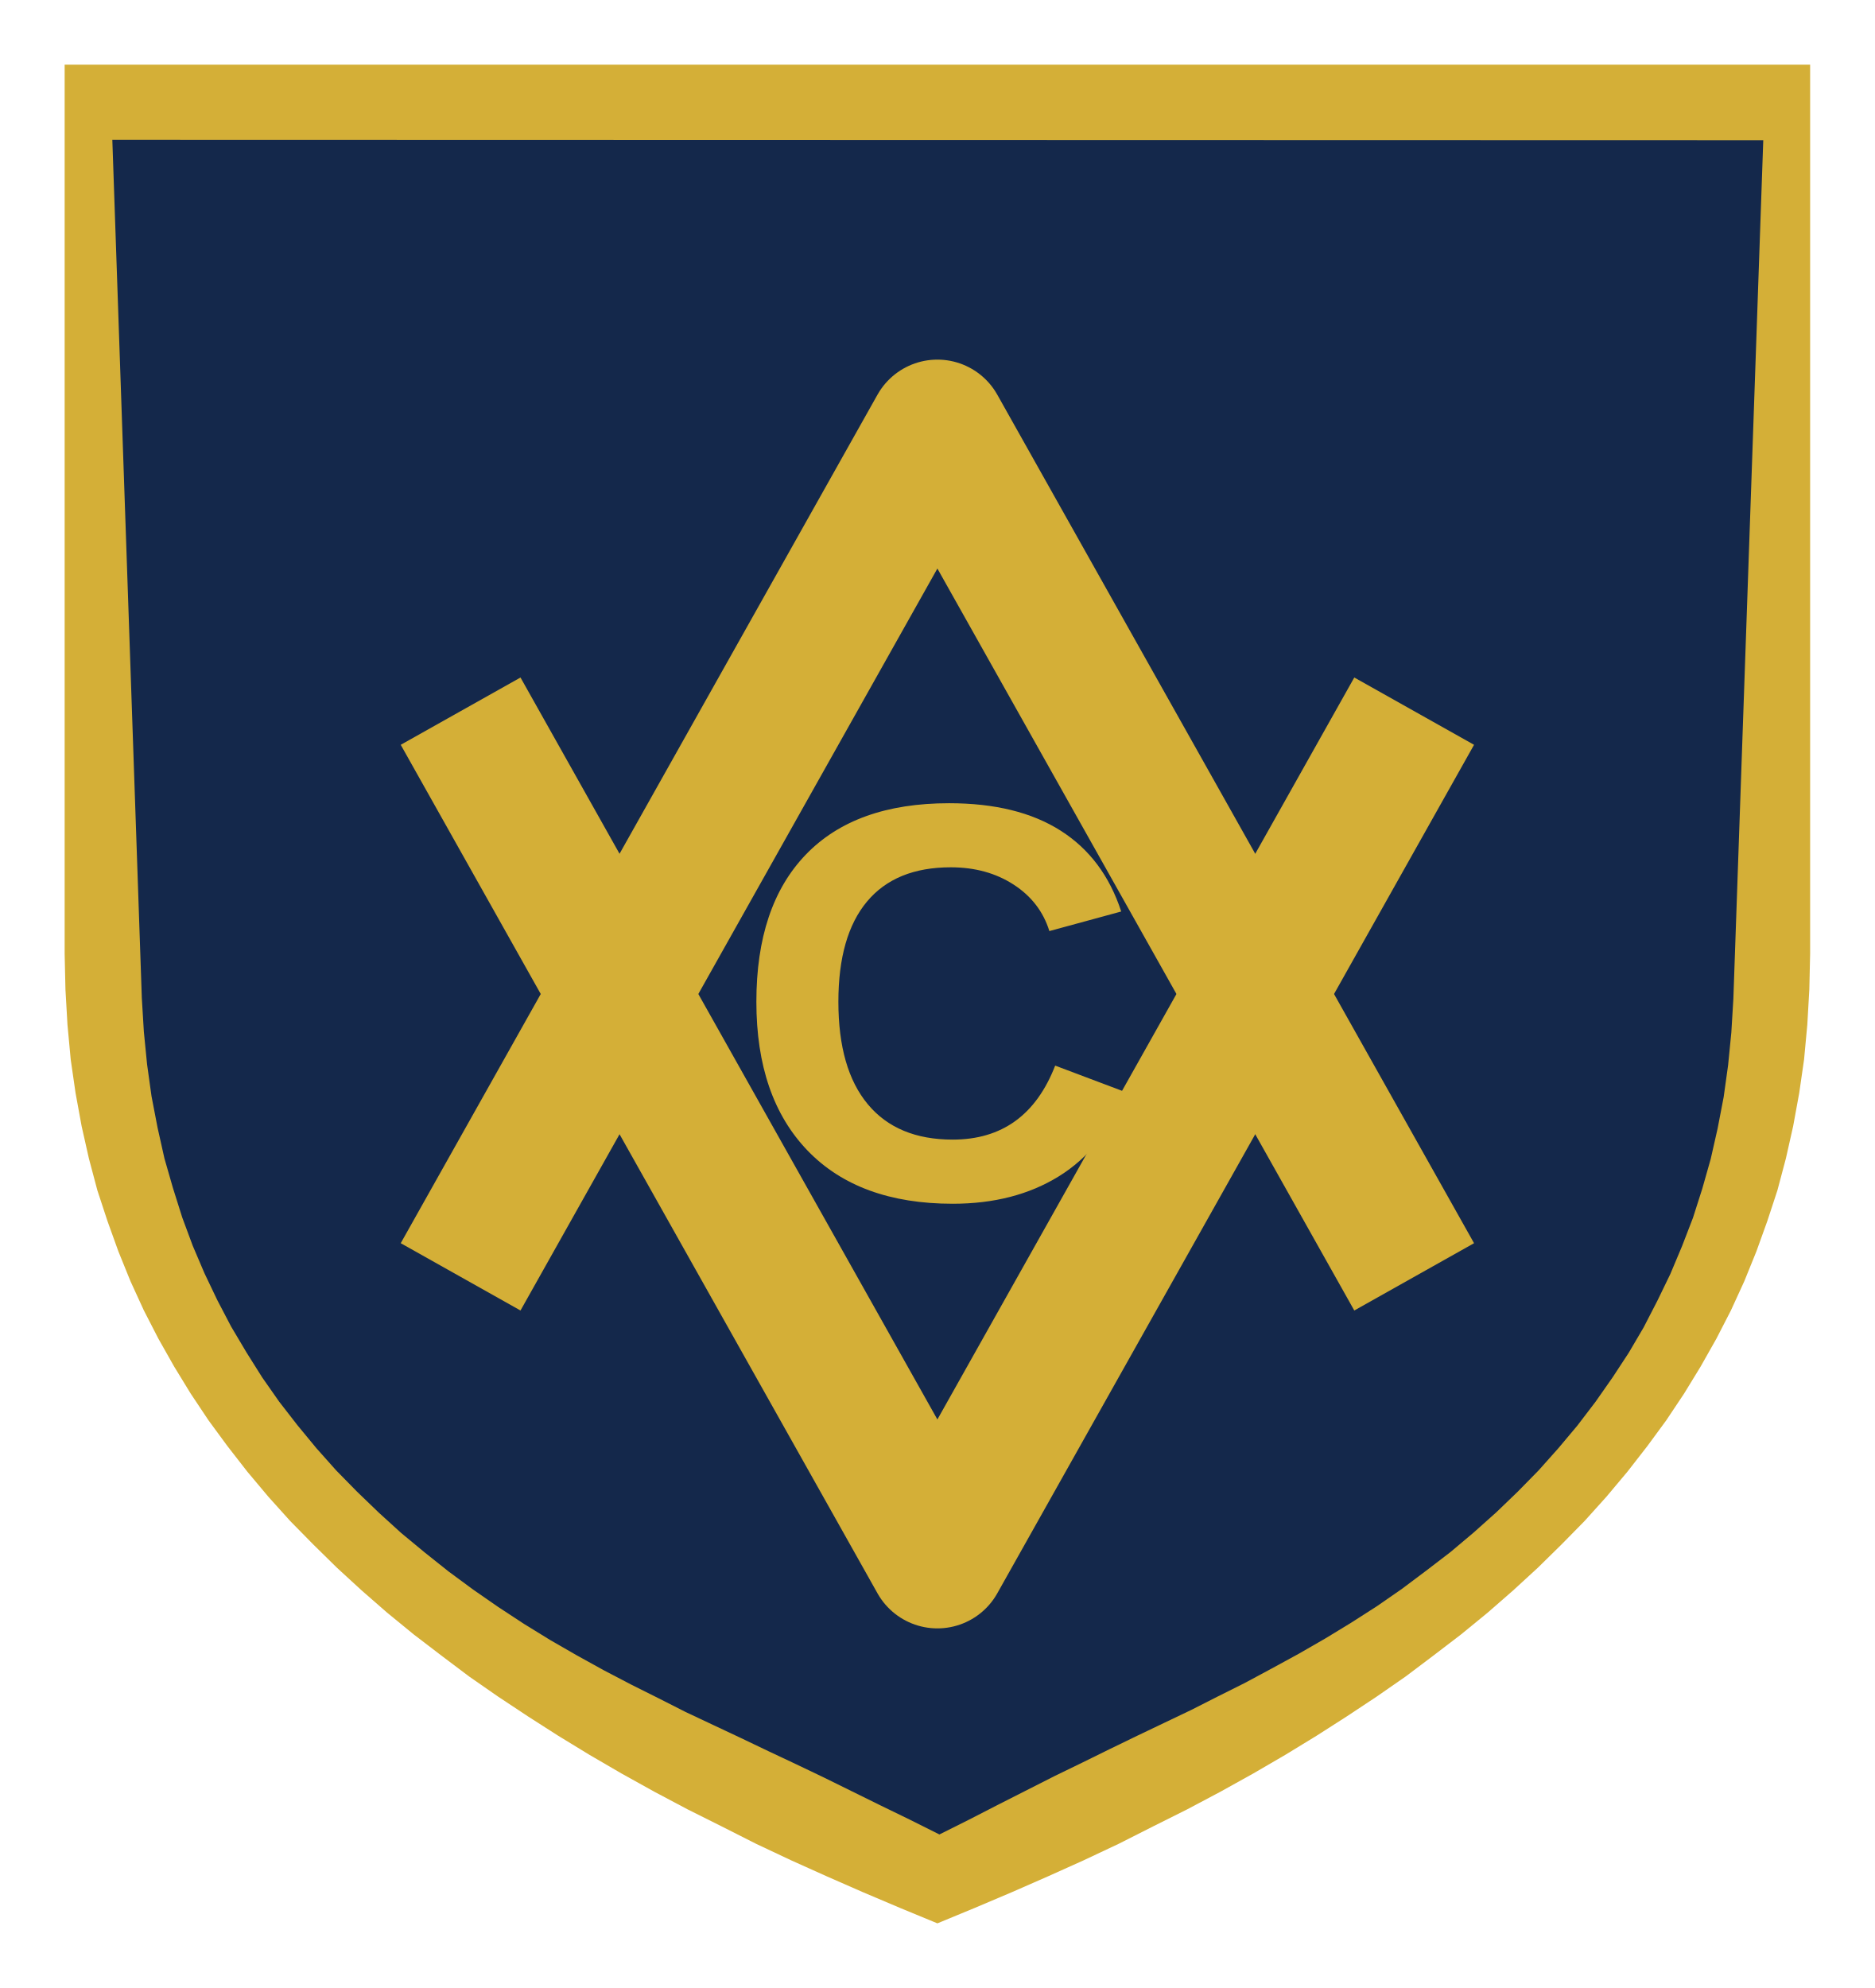
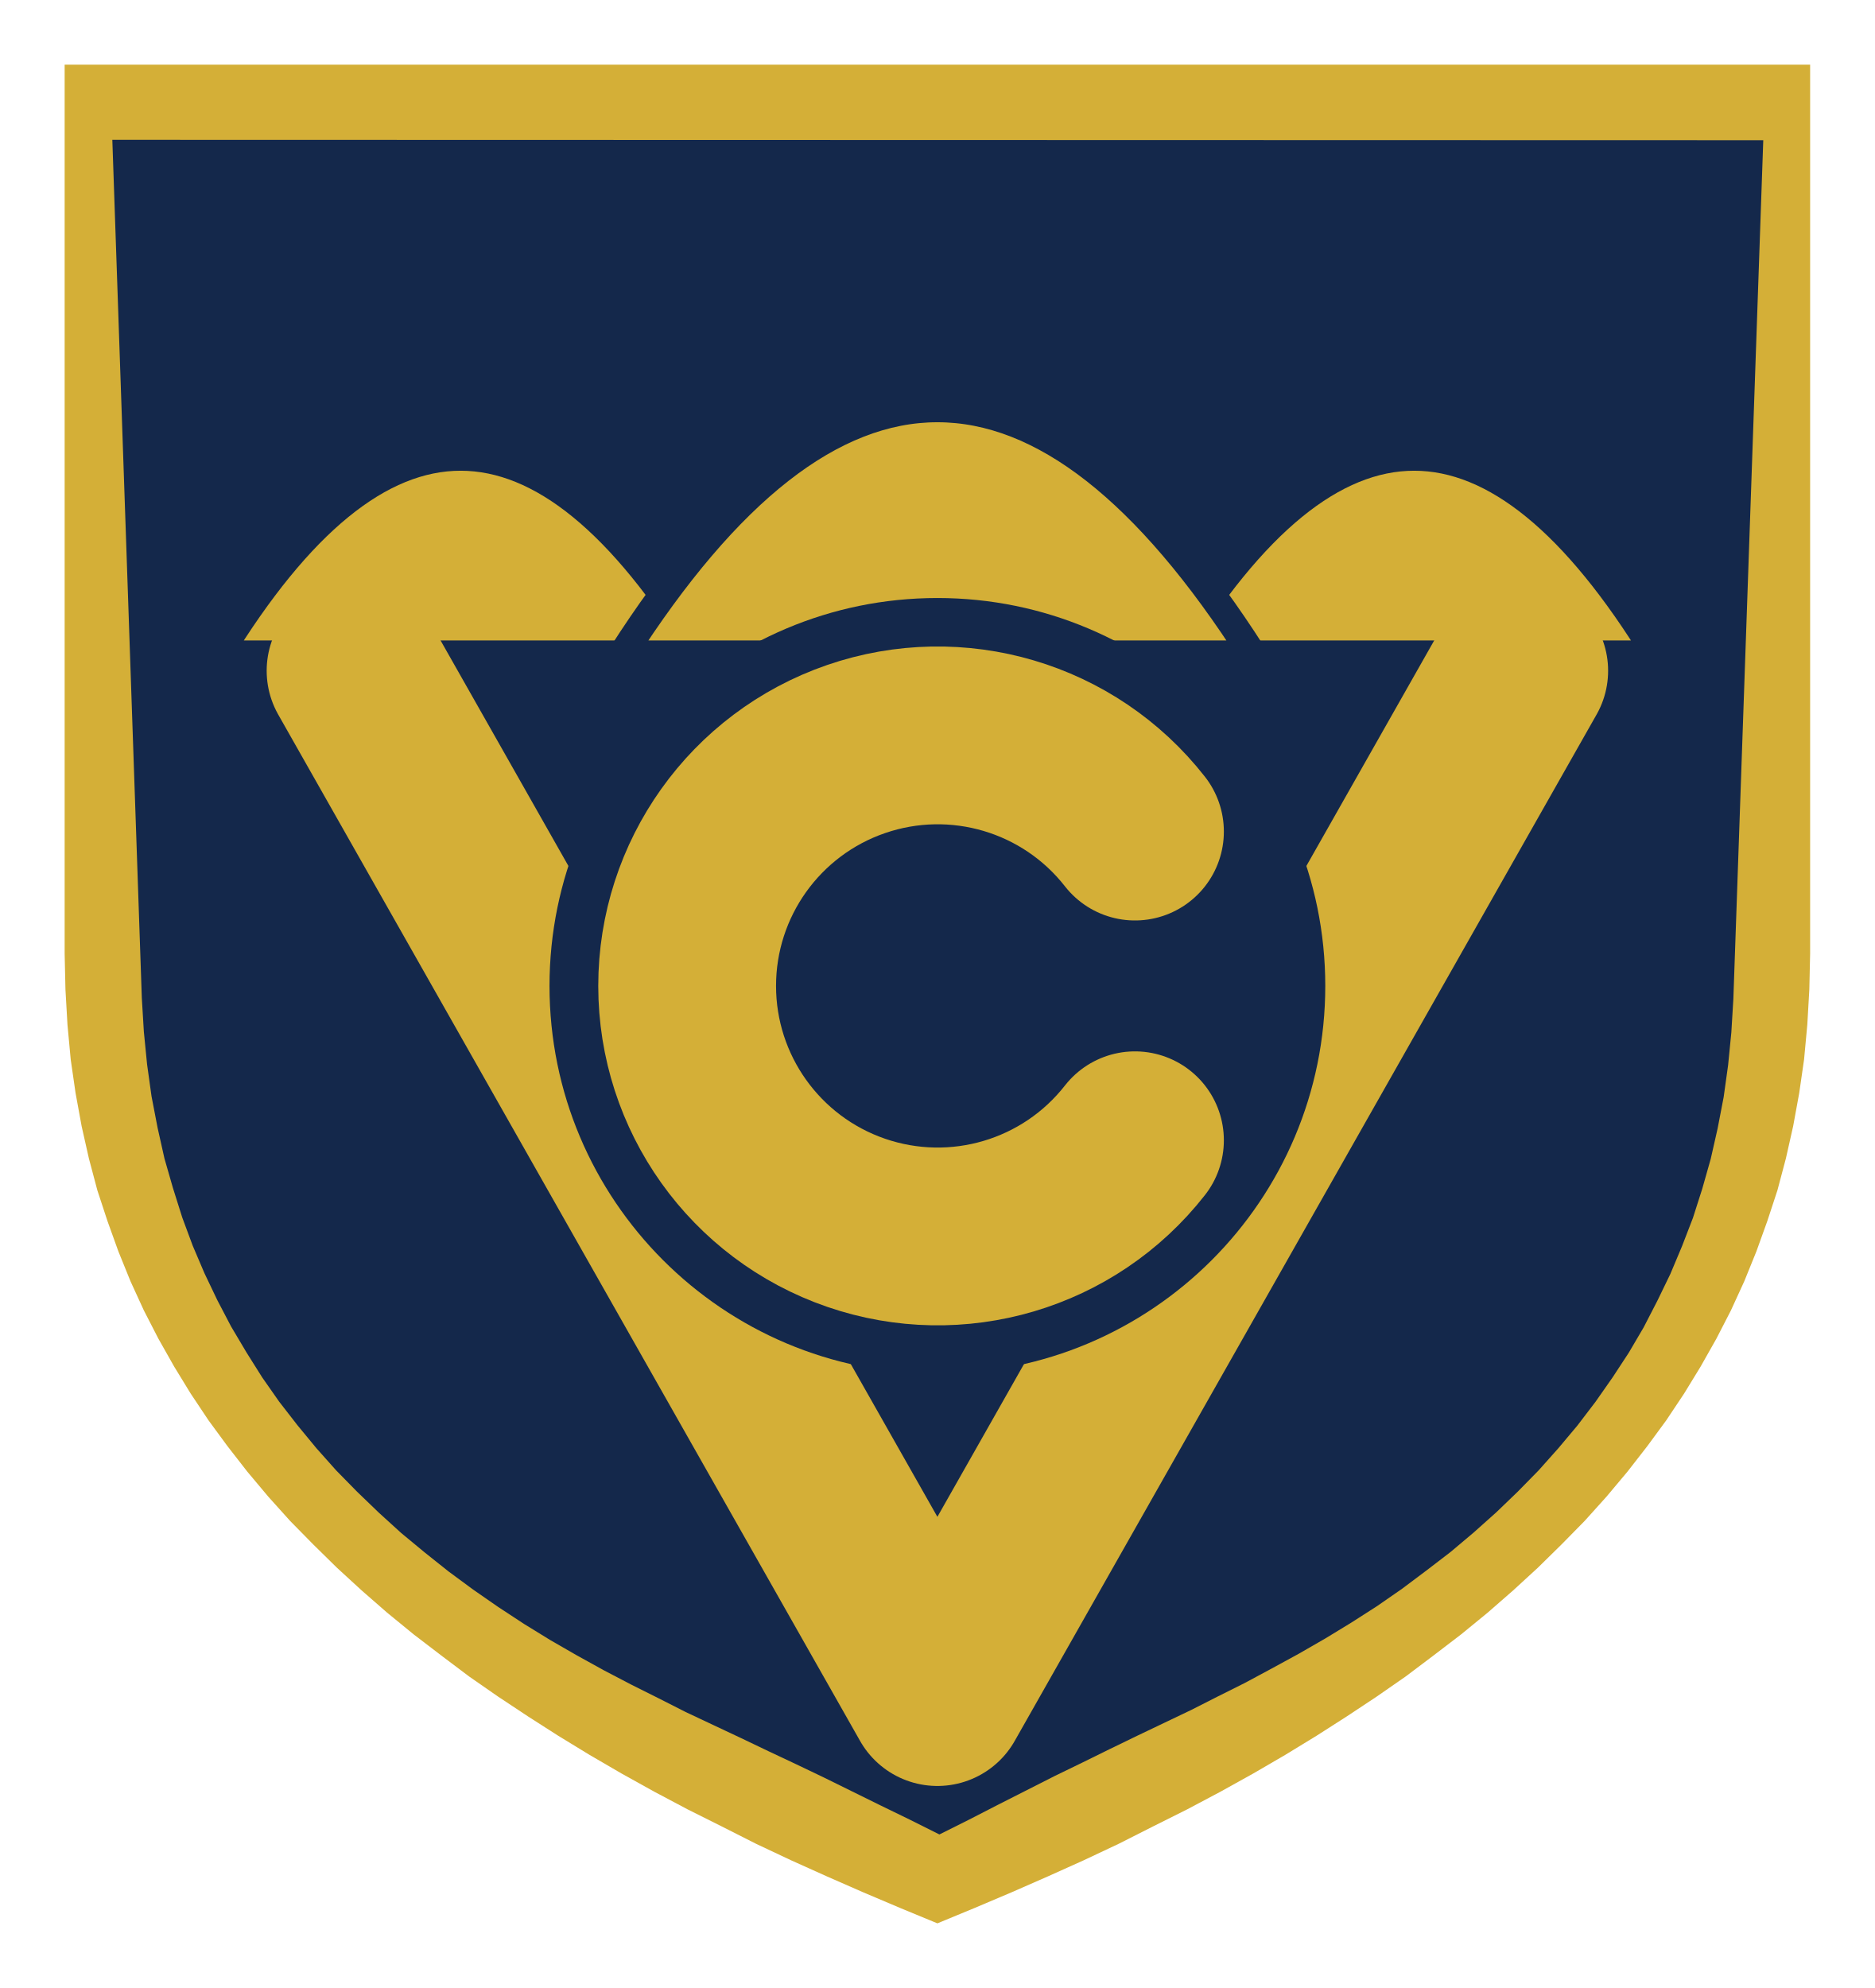
<svg xmlns="http://www.w3.org/2000/svg" viewBox="24 14 464 492">
  <polygon points="40.0,30.0 472.0,30.0 472.0,250.0 472.0,250.0 471.8,258.9 471.3,267.6 470.5,276.2 469.3,284.5 467.8,292.7 466.0,300.7 463.9,308.6 461.4,316.2 458.7,323.7 455.7,331.1 452.4,338.3 448.8,345.3 444.9,352.2 440.8,358.9 436.4,365.5 431.7,371.9 426.8,378.2 421.6,384.4 416.2,390.4 410.5,396.2 404.6,402.0 398.5,407.6 392.2,413.1 385.6,418.5 378.8,423.7 371.9,428.9 364.7,433.9 357.3,438.8 349.8,443.6 342.1,448.3 334.2,452.9 326.1,457.4 317.8,461.8 309.4,466.0 300.9,470.3 292.2,474.4 283.3,478.4 274.4,482.3 265.2,486.2 256.0,490.0 246.8,486.2 237.6,482.3 228.7,478.4 219.8,474.4 211.1,470.3 202.6,466.0 194.2,461.8 185.9,457.4 177.8,452.9 169.9,448.3 162.2,443.6 154.7,438.8 147.3,433.9 140.1,428.9 133.2,423.7 126.4,418.5 119.8,413.1 113.5,407.6 107.4,402.0 101.5,396.2 95.8,390.4 90.4,384.4 85.2,378.2 80.3,371.9 75.6,365.5 71.2,358.9 67.1,352.2 63.2,345.3 59.6,338.3 56.3,331.1 53.3,323.7 50.6,316.2 48.1,308.6 46.0,300.7 44.2,292.7 42.7,284.5 41.5,276.2 40.7,267.6 40.2,258.9 40.0,250.0" fill="#d4af37" />
  <polygon points="51.8,48.6 460.4,48.7 453.0,261.2 453.0,261.2 452.5,269.5 451.7,277.6 450.6,285.5 449.1,293.3 447.4,300.8 445.3,308.2 443.0,315.4 440.3,322.4 437.4,329.3 434.2,335.9 430.8,342.5 427.1,348.8 423.1,354.9 418.9,360.9 414.4,366.8 409.7,372.4 404.8,377.9 399.6,383.2 394.3,388.3 388.7,393.3 383.0,398.1 377.0,402.7 371.0,407.2 364.8,411.5 358.4,415.6 352.0,419.5 345.4,423.3 338.8,426.9 332.1,430.5 325.5,433.8 318.8,437.2 312.1,440.4 305.4,443.6 298.6,446.9 291.9,450.2 285.1,453.5 278.2,457.0 271.1,460.6 263.9,464.3 256.5,468.0 249.1,464.3 241.9,460.8 234.8,457.3 227.9,453.9 221.0,450.6 214.2,447.4 207.3,444.1 200.5,440.9 193.7,437.7 187.0,434.3 180.2,430.9 173.5,427.4 166.8,423.7 160.2,419.9 153.7,415.9 147.3,411.7 141.1,407.4 135.0,402.9 129.1,398.2 123.3,393.4 117.8,388.4 112.4,383.2 107.2,377.9 102.3,372.4 97.6,366.7 93.1,360.9 88.9,354.9 85.0,348.7 81.2,342.3 77.8,335.8 74.6,329.1 71.7,322.3 69.1,315.3 66.8,308.0 64.7,300.7 63.0,293.1 61.5,285.3 60.4,277.4 59.6,269.3 59.1,261.0" fill="#14284b" />
-   <g fill="none" stroke="#d4af37" stroke-width="34" stroke-linejoin="round">
-     <polyline points="138,330 256,120 374,330" />
-     <polyline points="138,190 256,400 374,190" />
+   <g fill="#d4af37" stroke="#14284b" stroke-width="7" stroke-linejoin="round">
+     <path d="M78 176 Q138 78 198 176 Z" />
+     <path d="M314 176 Q374 78 434 176 Z" />
+     <path d="M178 176 Q256 54 334 176 Z" />
  </g>
-   <text x="256" y="262" font-family="Arial,Helvetica,sans-serif" font-weight="700" font-size="140" fill="#d4af37" text-anchor="middle" dominant-baseline="central">C</text>
+   <g fill="none" stroke="#d4af37" stroke-width="44" stroke-linejoin="round" stroke-linecap="round">
+     <polyline points="112,180 256,434 400,180" />
+   </g>
+   <circle cx="256" cy="258" r="96" fill="#14284b" />
+   <g fill="none" stroke="#d4af37" stroke-linecap="round">
+     <path d="M304.9 296.2 A62 62 0 1 1 304.9 219.8" stroke-width="44" />
+   </g>
</svg>
